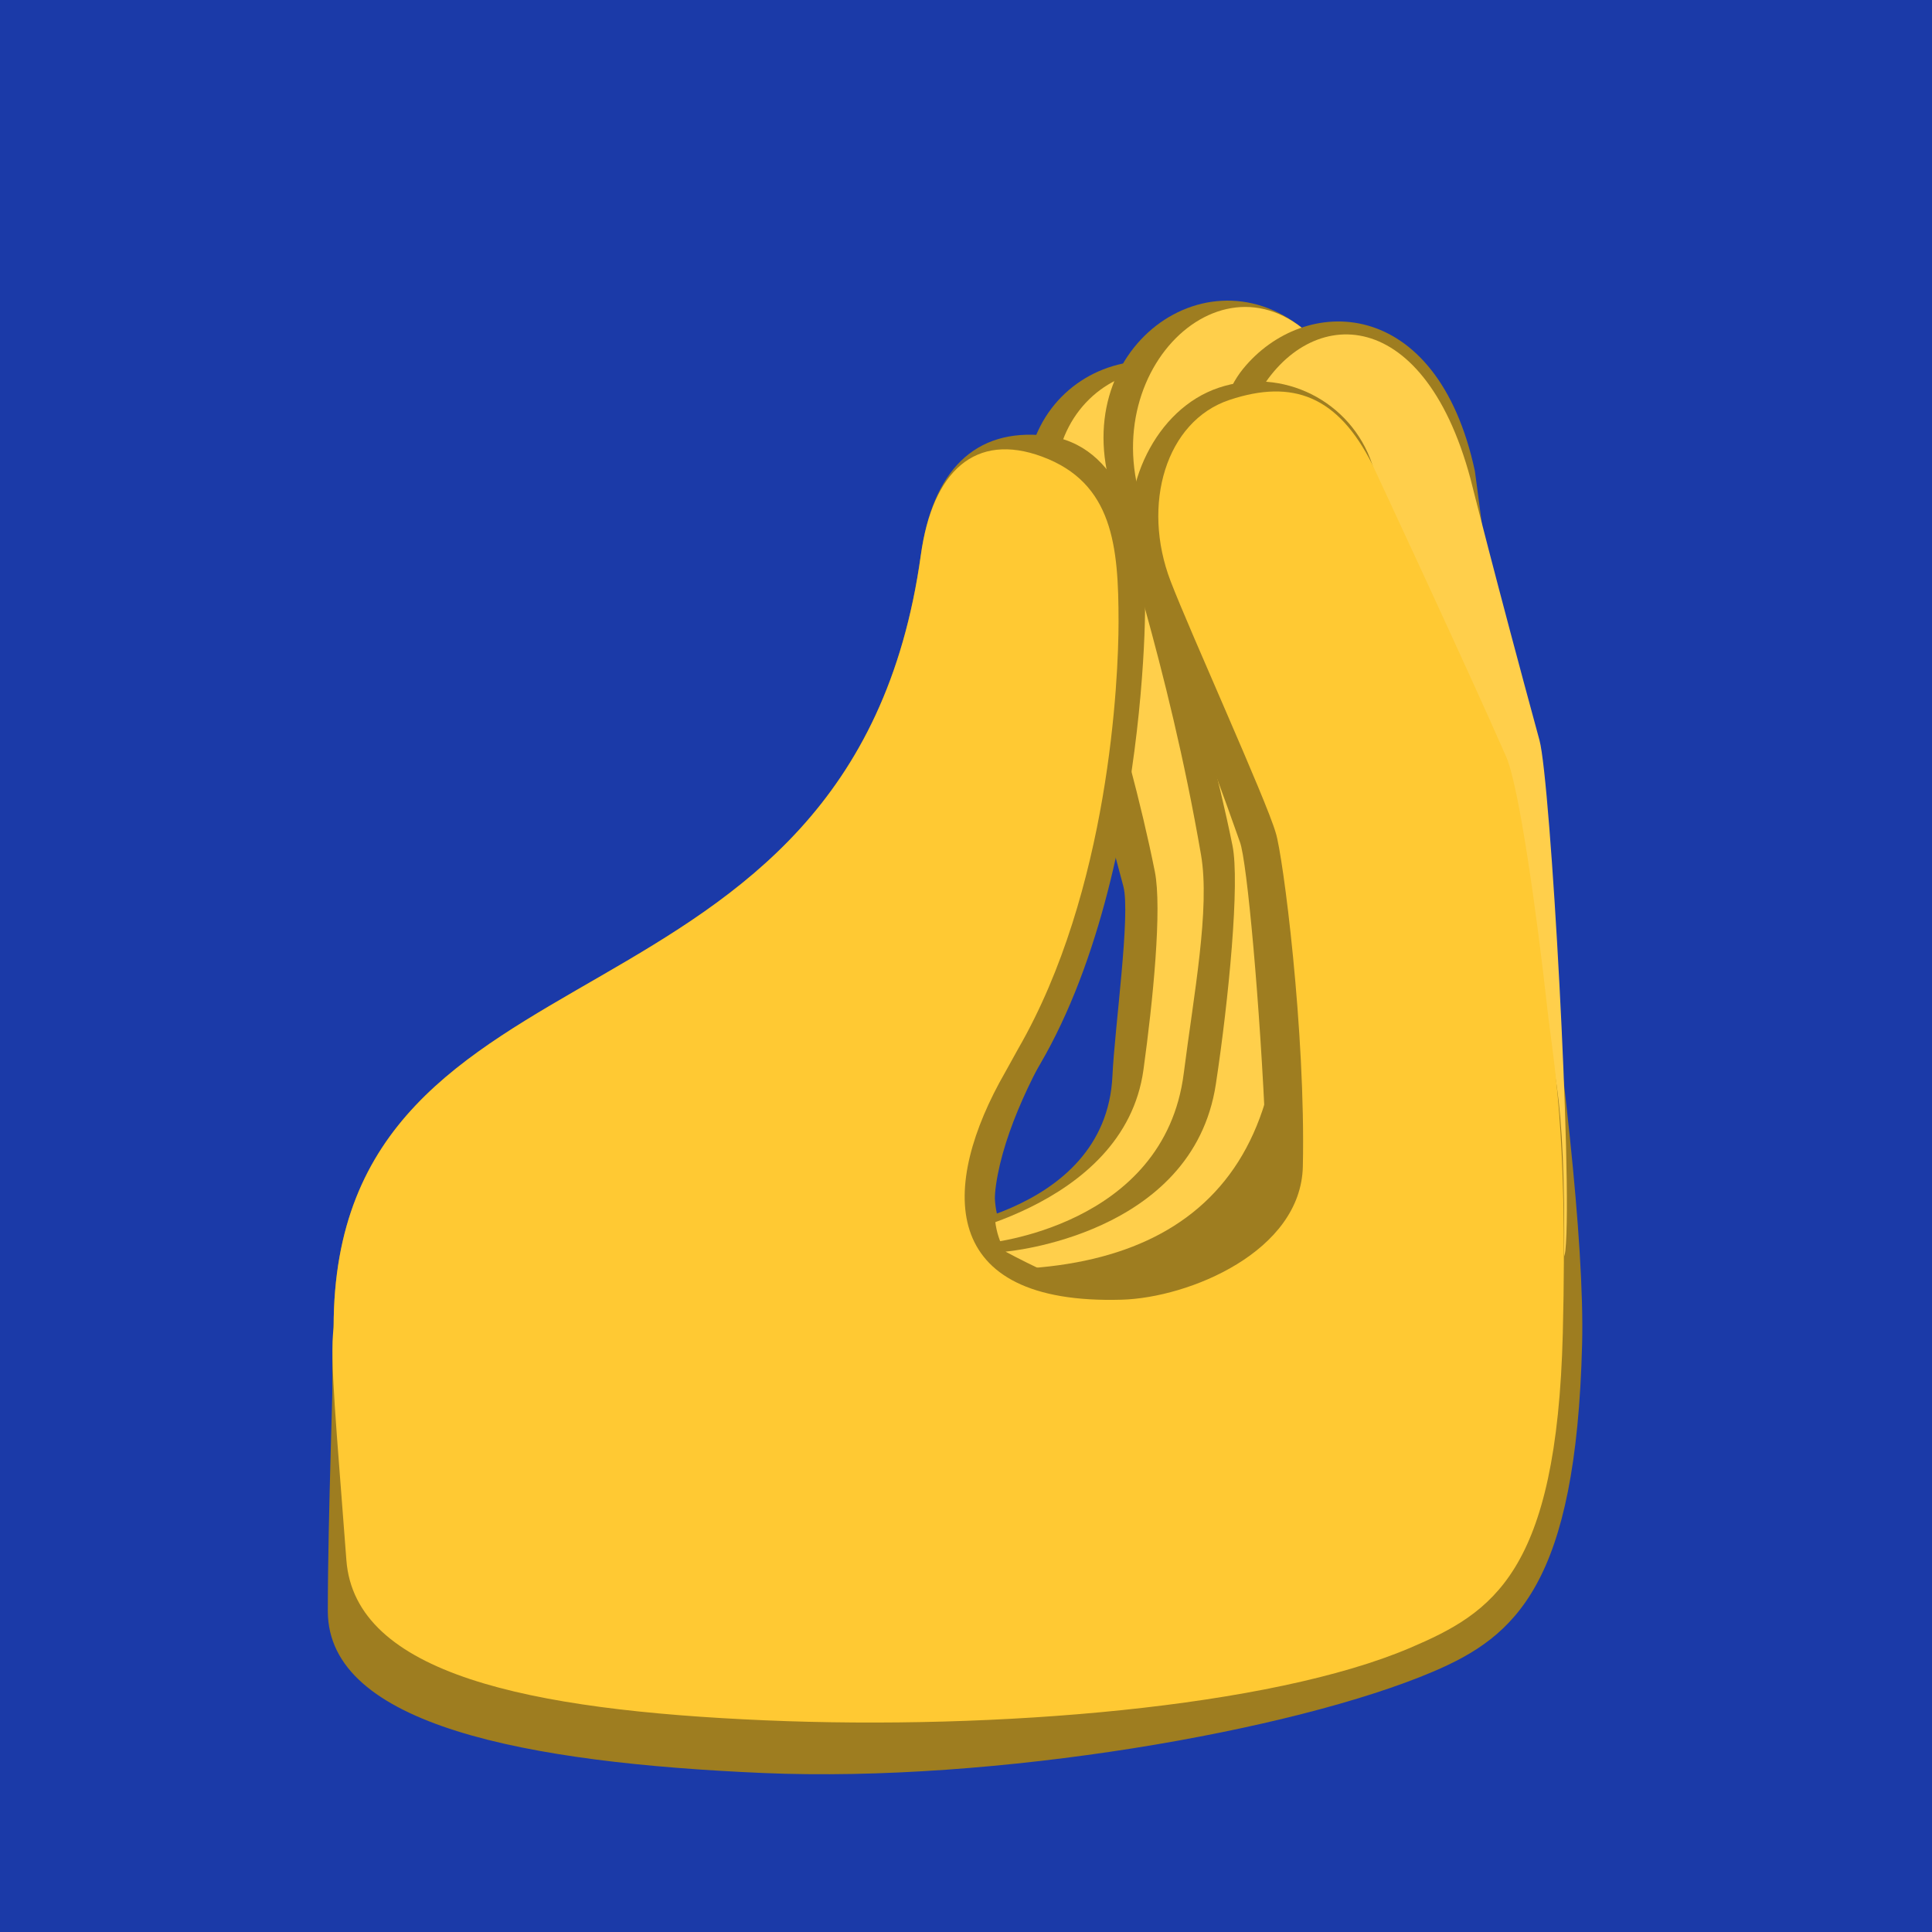
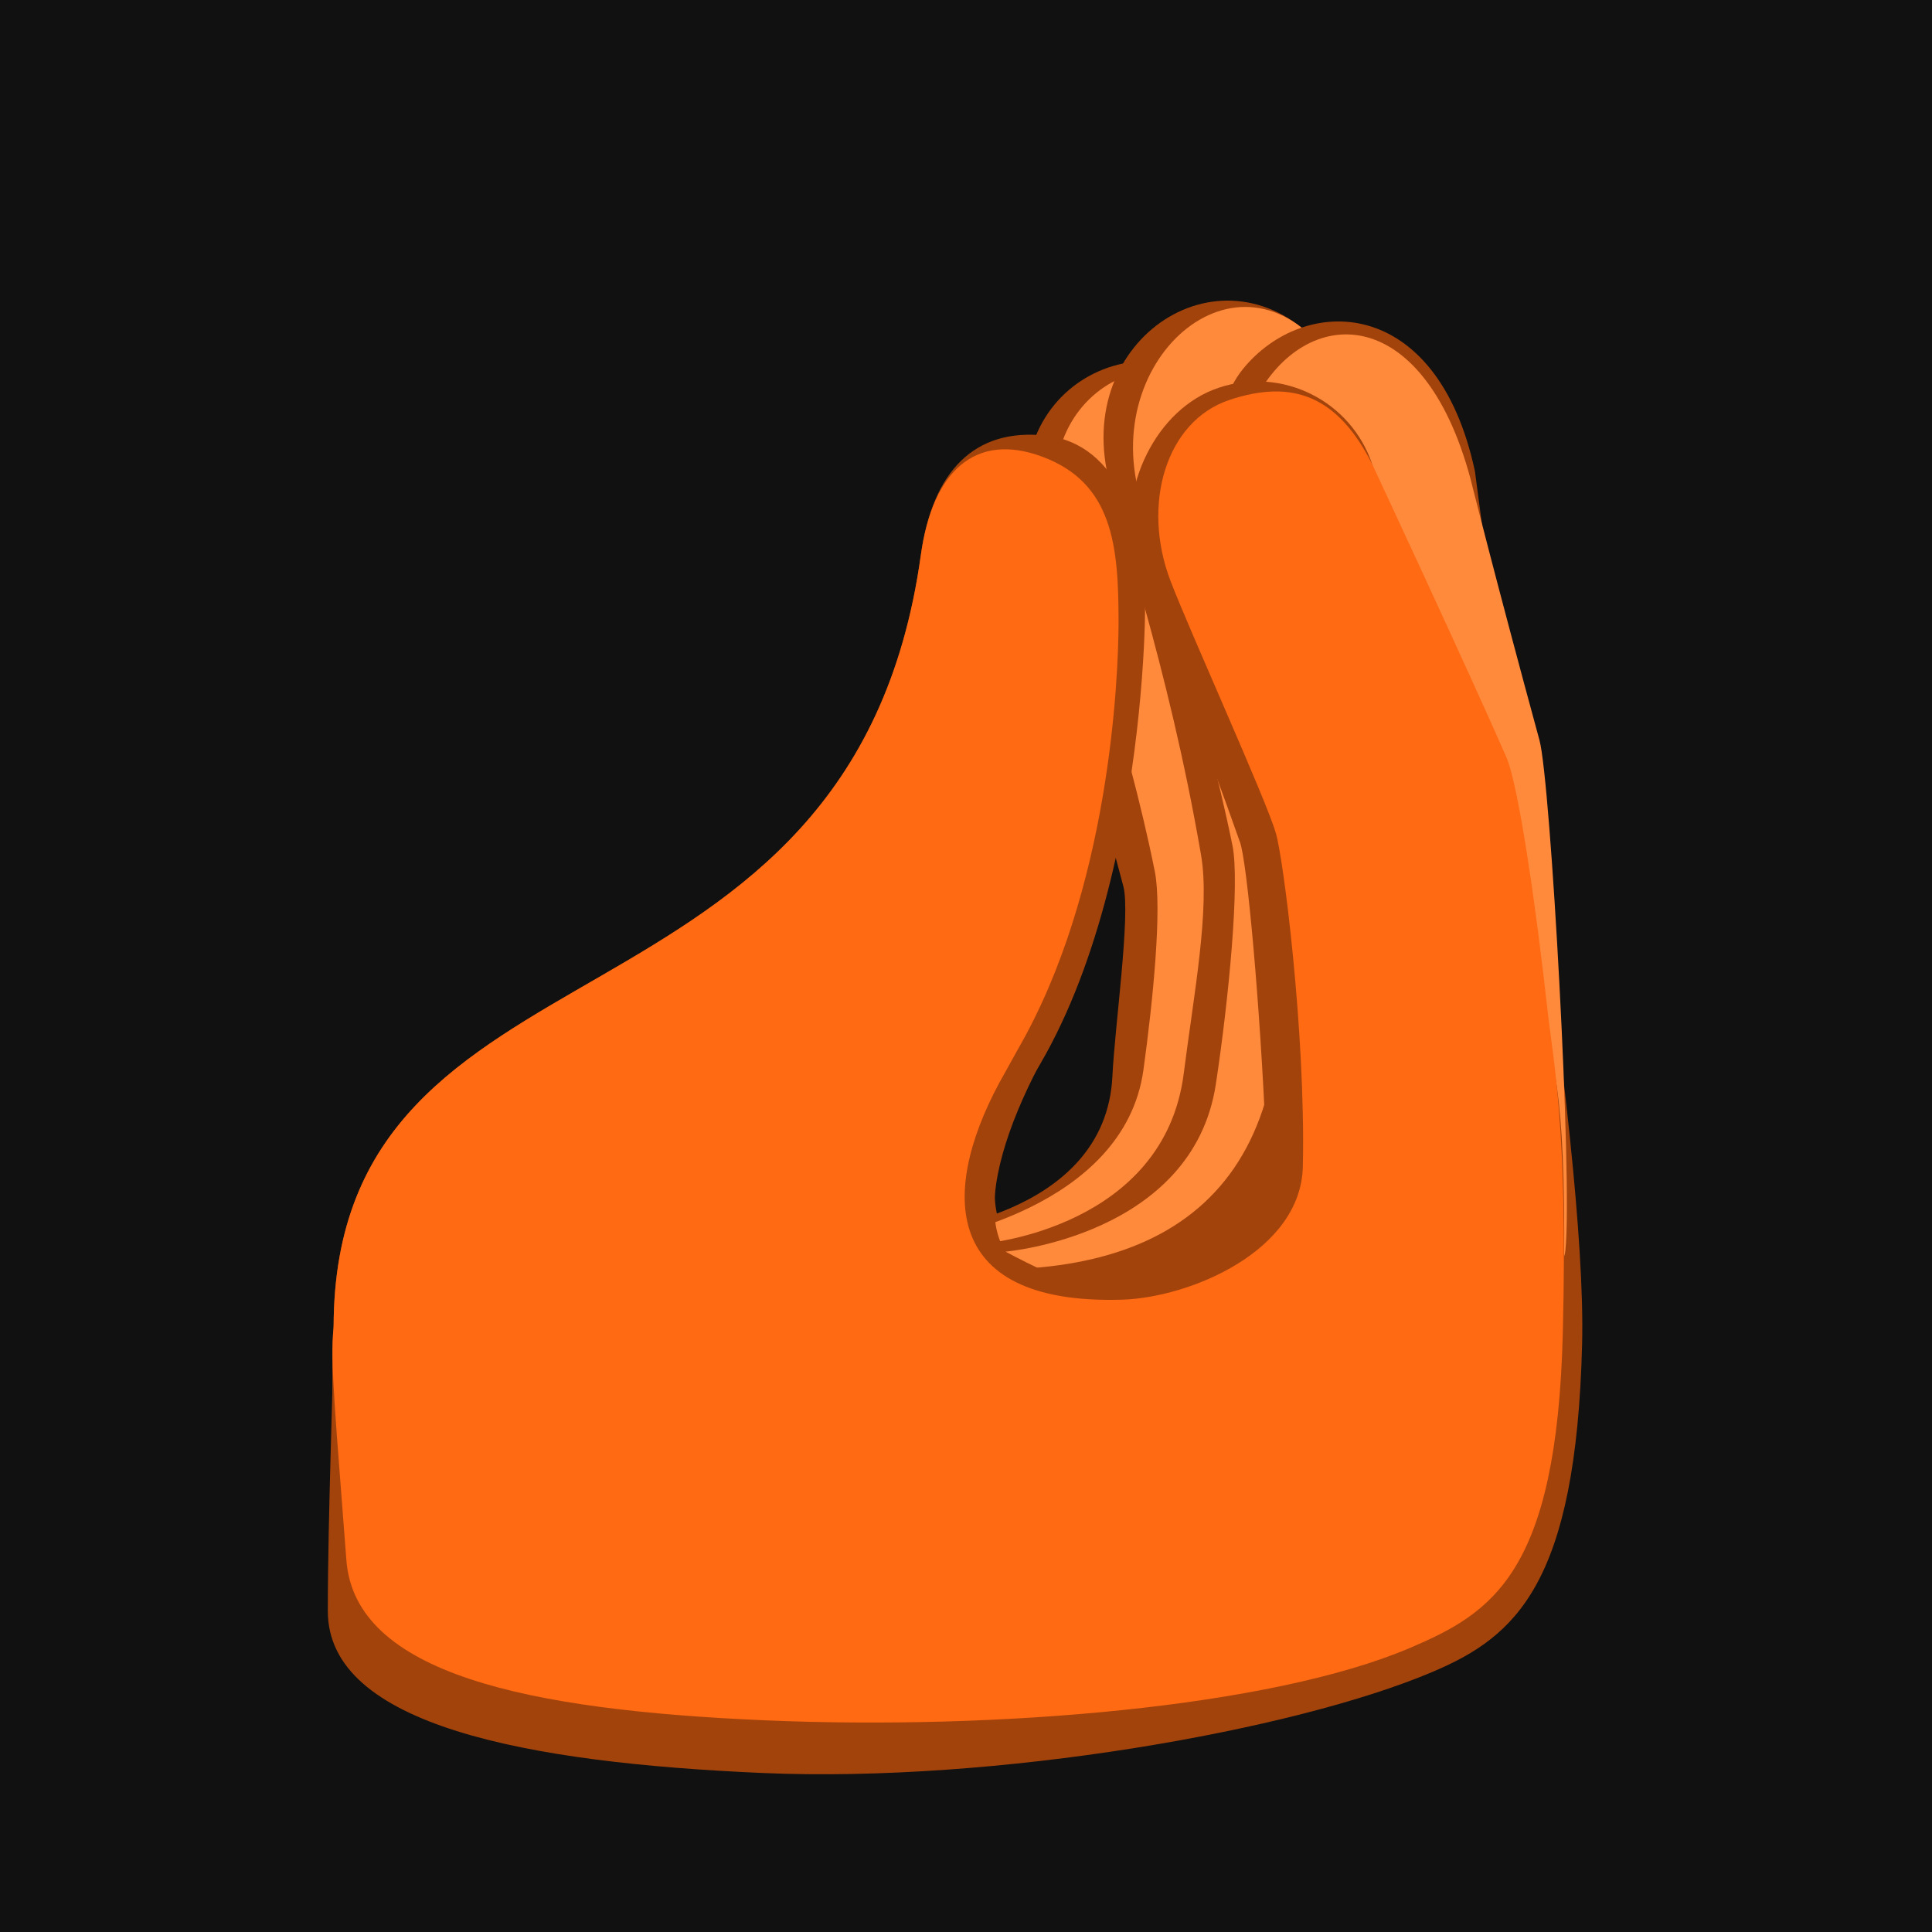
<svg xmlns="http://www.w3.org/2000/svg" viewBox="0 0 512 512">
-   <rect width="512" height="512" fill="#1b3aa8" />
+   <rect width="512" height="512" fill="#111" />
  <g transform="translate(56 76) scale(11)">
-     <path fill="#9e7d20" d="M20.035 18.576c-2.337 0-8.909-.521-11.246.648s-5.842 4.674-5.842 5.842-.14 4.502-.14 6.839c0 2.752 4.786 3.655 10.486 3.901 5.587.241 12.796-1.014 16.151-2.446 1.976-.844 3.437-2.106 3.581-7.89.124-4.956-2.181-18.241-2.475-19.446-1.149-4.71-2.571-1.716-2.581-1.746-.51-1.531-2.164-2.358-3.695-1.847-1.531.51-2.355 2.164-1.848 3.695.046.137 1.603 7.256 2.772 13.098.643 3.151.174 4.874-3.18 4.76-4.084-.139-3.544-2.685-1.983-5.408z" />
-     <path fill="#9e7d20" d="M16.946 22.785s3.56 3.082 5.772 2.387 5.671-18.206 2.508-22.044C22.99.414 19.033 2.103 19.701 5.623c.244 1.287 1.261 5.03 2.272 8.822.178.668-.21 3.411-.263 4.563-.157 3.447-4.764 3.777-4.764 3.777z" />
-     <path fill="#ffcf4b" d="M17.356 22.952s5.464 3.077 7.509 2.033 3.127-16.824.717-21.101c-1.972-3.499-5.84-1.616-5.168 1.559.332 1.572 1.645 5.284 2.317 8.644.178.891-.045 3.119-.274 4.777-.467 3.381-5.101 4.088-5.101 4.088z" />
-     <path fill="#9e7d20" d="M18.663 23.043s3.56 2.968 5.772 2.215c2.212-.753 5.691-19.397 2.528-23.557-2.236-2.942-6.06-.719-5.391 2.718.229 1.176 1.468 4.603 2.272 9.267.223 1.292-.178 3.386-.416 5.263-.47 3.711-4.765 4.094-4.765 4.094z" />
-     <path fill="#ffcf4b" d="M19.133 23.245s5.405 2.943 7.45 1.812S29.73 6.96 27.32 2.325c-1.972-3.792-5.706-1.079-5.035 2.361.352 1.804 1.614 5.305 2.317 8.777.18.887-.089 3.698-.401 5.748-.556 3.655-5.068 4.034-5.068 4.034z" />
-     <path fill="#9e7d20" d="M30.442 4.441C29.528.179 26.325.167 24.853 1.982c-1.573 1.939-.349 7.61.418 11.126 1.604 7.351-1.025 10.381-5.97 10.559-2.611.094 7.6 2.367 10.107 1.629 2.506-.738 2.099-11.001 2.037-12.578-.047-1.168-1.003-8.277-1.003-8.277z" />
-     <path fill="#ffcf4b" d="M30.334 4.618C29.173.306 26.342.437 25.159 2.702c-.752 1.439-.177 4.789.596 9.784 1.188 7.676.272 11.543-5.546 12.184-2.597.286 4.201 3.197 6.531 2.016 2.331-1.181 5.761-2.303 5.882-3.465.18-1.724-.356-11.317-.624-12.297-1.044-3.828-1.664-6.306-1.664-6.306z" />
-     <path fill="#9e7d20" d="M20.214 18.264c-2.337 0-9.087-.209-11.424.96s-5.706 4.682-5.842 5.842c-.095.808.019 3.83.262 7.092.205 2.744 4.295 2.913 9.994 3.159 5.587.241 12.326-1.095 15.681-2.527 1.976-.844 3.531-1.798 3.676-7.582.124-4.956-.114-6.351-.517-7.524-1.253-3.644-4.064-13.376-4.075-13.406-.51-1.531-2.164-2.358-3.695-1.847-1.531.51-2.4 2.413-2.078 3.993.26 1.278.891 2.139 2.584 6.95.173.445.49 3.965.624 7.129.093 2.193-2.101 3.098-3.906 3.371-3.74.567-2.846-2.887-1.284-5.61z" />
-     <path fill="#9e7d20" d="M2.947 25.067c0 1.168 12.503-2.488 14.354-3.539 4.705-2.671 5.195-11.994 5.195-13.815s-.595-3.936-2.405-4.129c-1.699-.181-2.716.849-2.998 2.881C15.427 18.473 2.947 15.28 2.947 25.067z" />
-     <path fill="#ffc933" d="M32.189 17.406c-.247-2.237-.68-5.368-.992-6.081-.897-2.051-3.219-7.031-3.227-7.047-.827-1.641-1.91-2.062-3.441-1.552-1.531.51-2.126 2.519-1.418 4.366.475 1.24 2.308 5.277 2.532 6.06.172.517.725 4.789.654 8.041-.045 2.05-2.74 3.163-4.361 3.21-4.463.13-4.375-2.753-2.813-5.475l.313-.565c2.2-3.811 2.421-8.913 2.421-10.291 0-1.822-.134-3.348-1.842-3.98-1.604-.594-2.639.34-2.921 2.372C15.427 18.473 2.947 15.28 2.947 25.067c-.095.808.064 2.347.307 5.608.205 2.744 4.373 3.615 10.073 3.861 5.587.241 12.203-.314 15.557-1.746 1.976-.844 3.531-1.798 3.676-7.582.125-4.956-.235-6.569-.371-7.802z" />
+     <path fill="#a3430c" d="M20.035 18.576c-2.337 0-8.909-.521-11.246.648s-5.842 4.674-5.842 5.842-.14 4.502-.14 6.839c0 2.752 4.786 3.655 10.486 3.901 5.587.241 12.796-1.014 16.151-2.446 1.976-.844 3.437-2.106 3.581-7.89.124-4.956-2.181-18.241-2.475-19.446-1.149-4.71-2.571-1.716-2.581-1.746-.51-1.531-2.164-2.358-3.695-1.847-1.531.51-2.355 2.164-1.848 3.695.046.137 1.603 7.256 2.772 13.098.643 3.151.174 4.874-3.18 4.76-4.084-.139-3.544-2.685-1.983-5.408z" />
+     <path fill="#a3430c" d="M16.946 22.785s3.56 3.082 5.772 2.387 5.671-18.206 2.508-22.044C22.99.414 19.033 2.103 19.701 5.623c.244 1.287 1.261 5.03 2.272 8.822.178.668-.21 3.411-.263 4.563-.157 3.447-4.764 3.777-4.764 3.777z" />
+     <path fill="#ff8a3c" d="M17.356 22.952s5.464 3.077 7.509 2.033 3.127-16.824.717-21.101c-1.972-3.499-5.84-1.616-5.168 1.559.332 1.572 1.645 5.284 2.317 8.644.178.891-.045 3.119-.274 4.777-.467 3.381-5.101 4.088-5.101 4.088z" />
+     <path fill="#a3430c" d="M18.663 23.043s3.56 2.968 5.772 2.215c2.212-.753 5.691-19.397 2.528-23.557-2.236-2.942-6.06-.719-5.391 2.718.229 1.176 1.468 4.603 2.272 9.267.223 1.292-.178 3.386-.416 5.263-.47 3.711-4.765 4.094-4.765 4.094z" />
+     <path fill="#ff8a3c" d="M19.133 23.245s5.405 2.943 7.45 1.812S29.73 6.96 27.32 2.325c-1.972-3.792-5.706-1.079-5.035 2.361.352 1.804 1.614 5.305 2.317 8.777.18.887-.089 3.698-.401 5.748-.556 3.655-5.068 4.034-5.068 4.034z" />
+     <path fill="#a3430c" d="M30.442 4.441C29.528.179 26.325.167 24.853 1.982c-1.573 1.939-.349 7.61.418 11.126 1.604 7.351-1.025 10.381-5.97 10.559-2.611.094 7.6 2.367 10.107 1.629 2.506-.738 2.099-11.001 2.037-12.578-.047-1.168-1.003-8.277-1.003-8.277z" />
+     <path fill="#ff8a3c" d="M30.334 4.618C29.173.306 26.342.437 25.159 2.702c-.752 1.439-.177 4.789.596 9.784 1.188 7.676.272 11.543-5.546 12.184-2.597.286 4.201 3.197 6.531 2.016 2.331-1.181 5.761-2.303 5.882-3.465.18-1.724-.356-11.317-.624-12.297-1.044-3.828-1.664-6.306-1.664-6.306z" />
+     <path fill="#a3430c" d="M20.214 18.264c-2.337 0-9.087-.209-11.424.96s-5.706 4.682-5.842 5.842c-.095.808.019 3.83.262 7.092.205 2.744 4.295 2.913 9.994 3.159 5.587.241 12.326-1.095 15.681-2.527 1.976-.844 3.531-1.798 3.676-7.582.124-4.956-.114-6.351-.517-7.524-1.253-3.644-4.064-13.376-4.075-13.406-.51-1.531-2.164-2.358-3.695-1.847-1.531.51-2.4 2.413-2.078 3.993.26 1.278.891 2.139 2.584 6.95.173.445.49 3.965.624 7.129.093 2.193-2.101 3.098-3.906 3.371-3.74.567-2.846-2.887-1.284-5.61z" />
+     <path fill="#a3430c" d="M2.947 25.067c0 1.168 12.503-2.488 14.354-3.539 4.705-2.671 5.195-11.994 5.195-13.815s-.595-3.936-2.405-4.129c-1.699-.181-2.716.849-2.998 2.881C15.427 18.473 2.947 15.28 2.947 25.067z" />
+     <path fill="#ff6a13" d="M32.189 17.406c-.247-2.237-.68-5.368-.992-6.081-.897-2.051-3.219-7.031-3.227-7.047-.827-1.641-1.91-2.062-3.441-1.552-1.531.51-2.126 2.519-1.418 4.366.475 1.24 2.308 5.277 2.532 6.06.172.517.725 4.789.654 8.041-.045 2.05-2.74 3.163-4.361 3.21-4.463.13-4.375-2.753-2.813-5.475l.313-.565c2.2-3.811 2.421-8.913 2.421-10.291 0-1.822-.134-3.348-1.842-3.98-1.604-.594-2.639.34-2.921 2.372C15.427 18.473 2.947 15.28 2.947 25.067c-.095.808.064 2.347.307 5.608.205 2.744 4.373 3.615 10.073 3.861 5.587.241 12.203-.314 15.557-1.746 1.976-.844 3.531-1.798 3.676-7.582.125-4.956-.235-6.569-.371-7.802z" />
  </g>
</svg>
